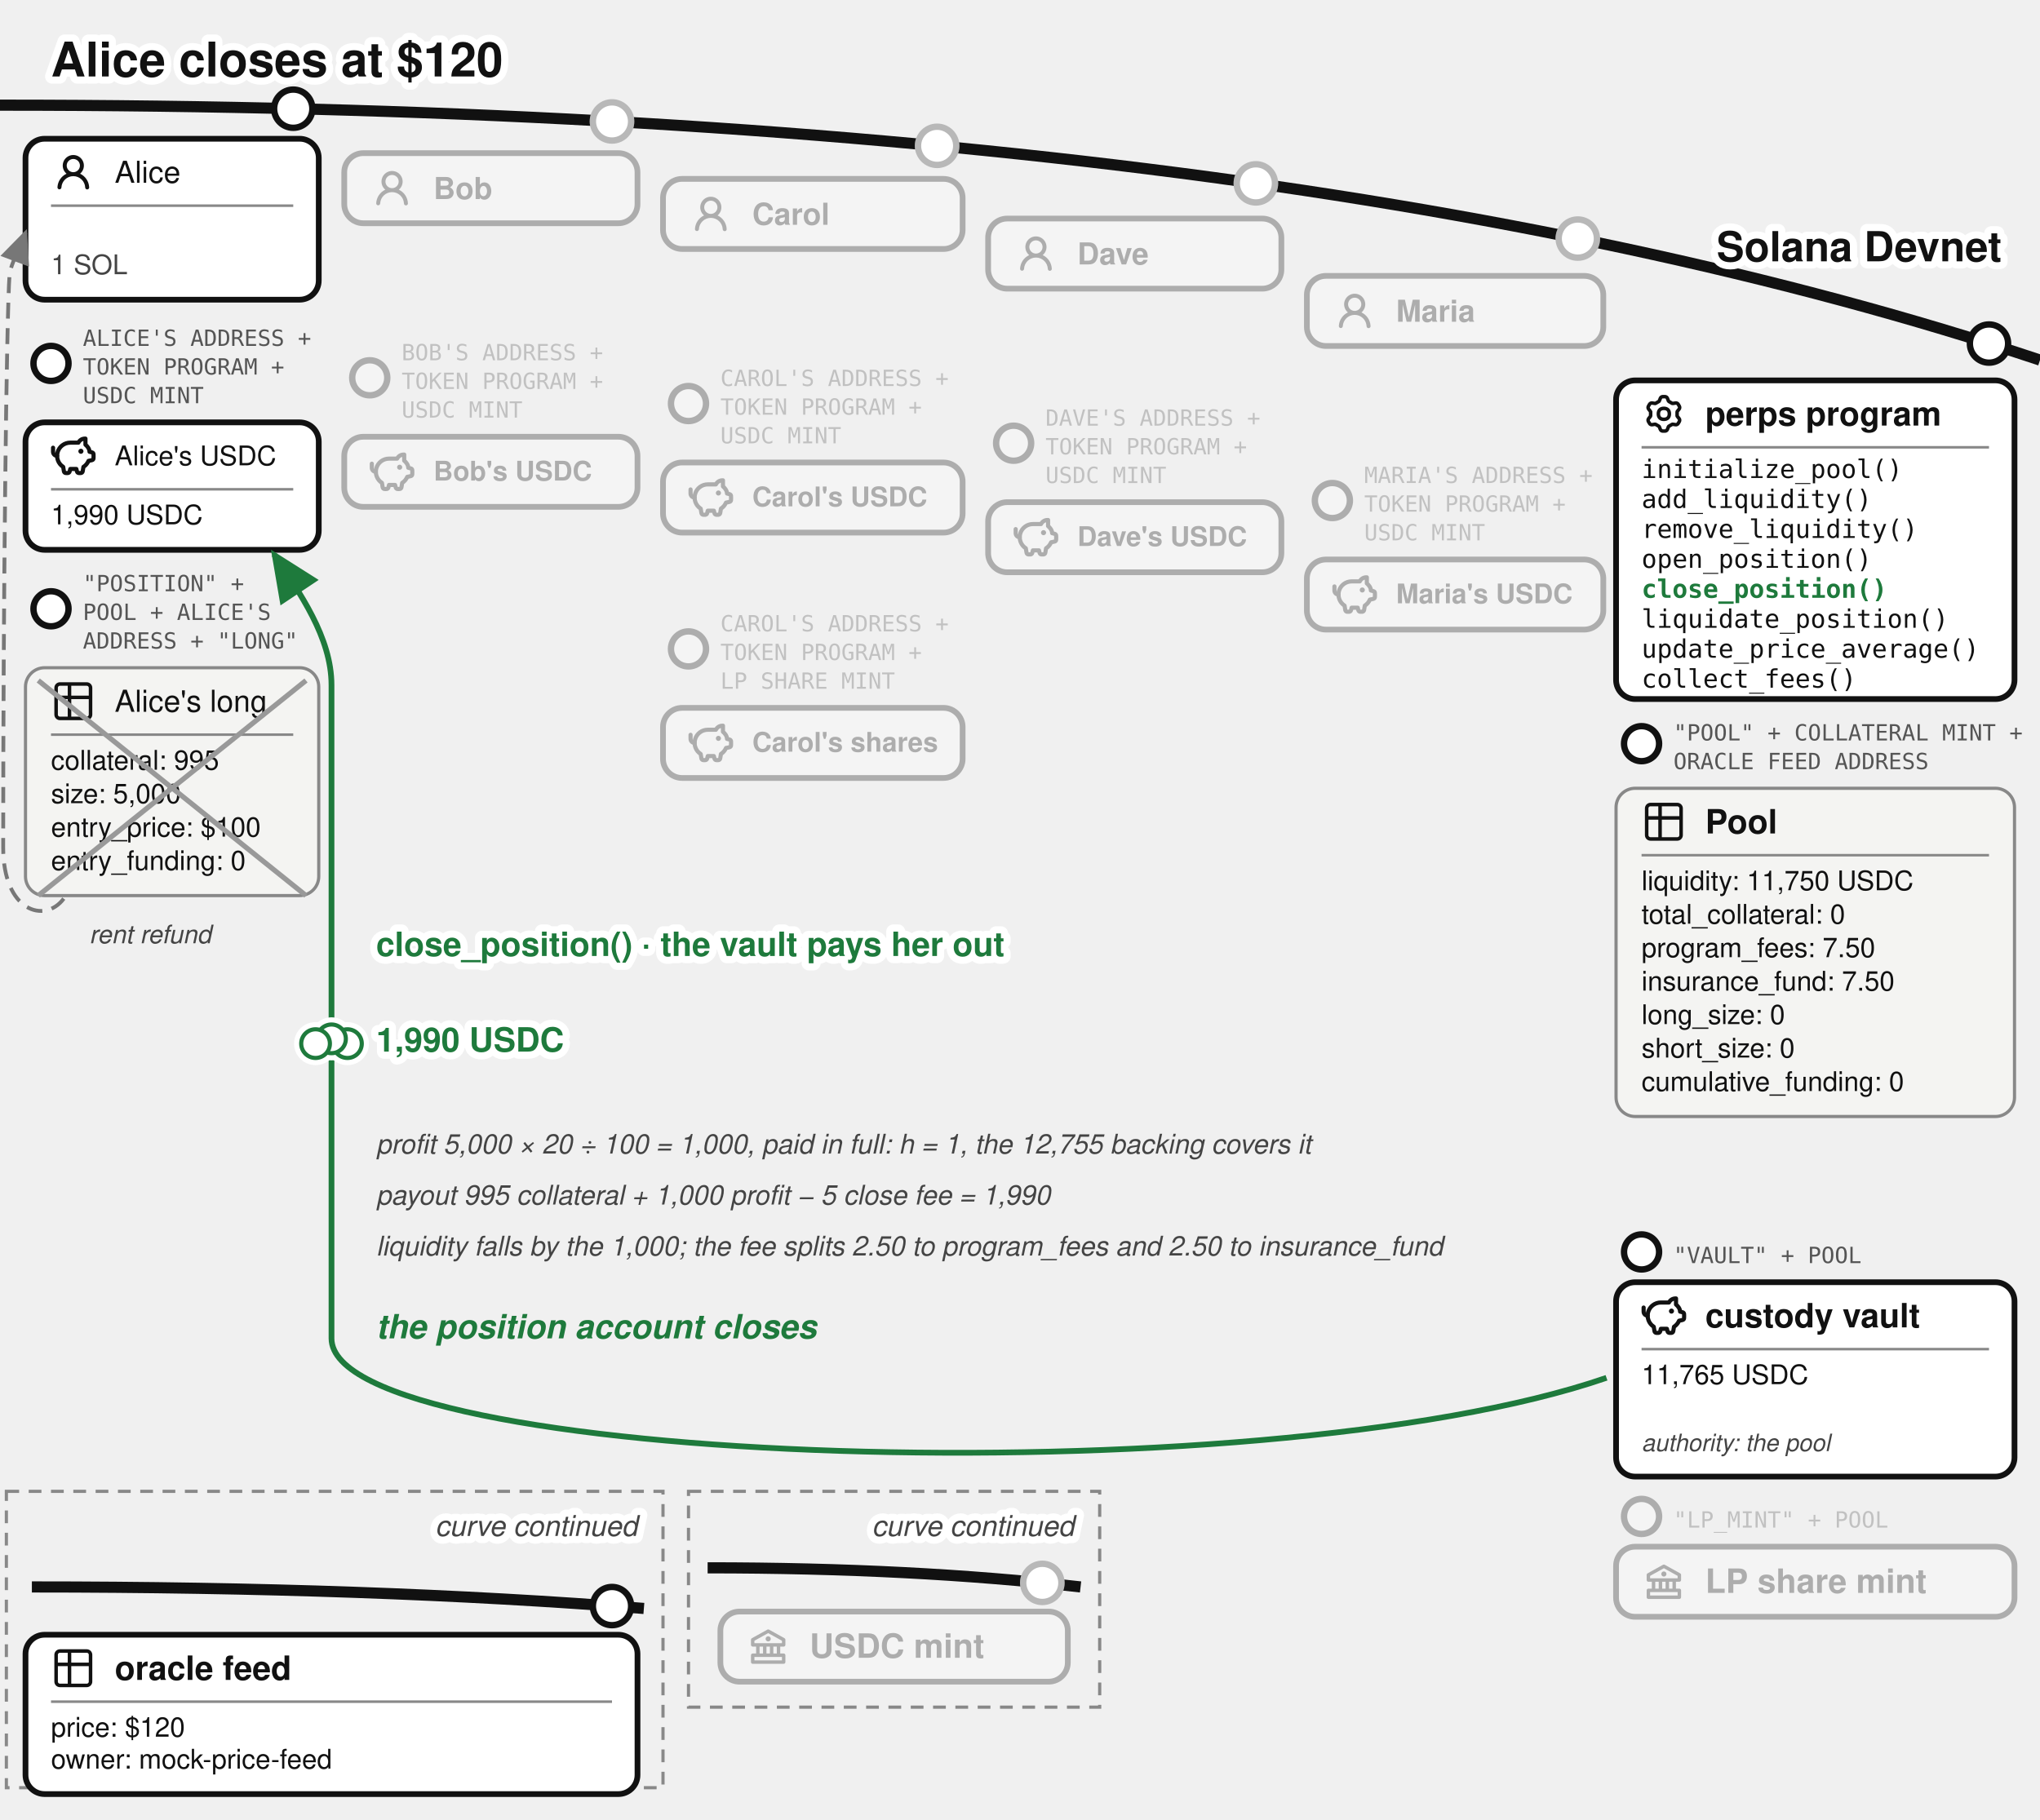
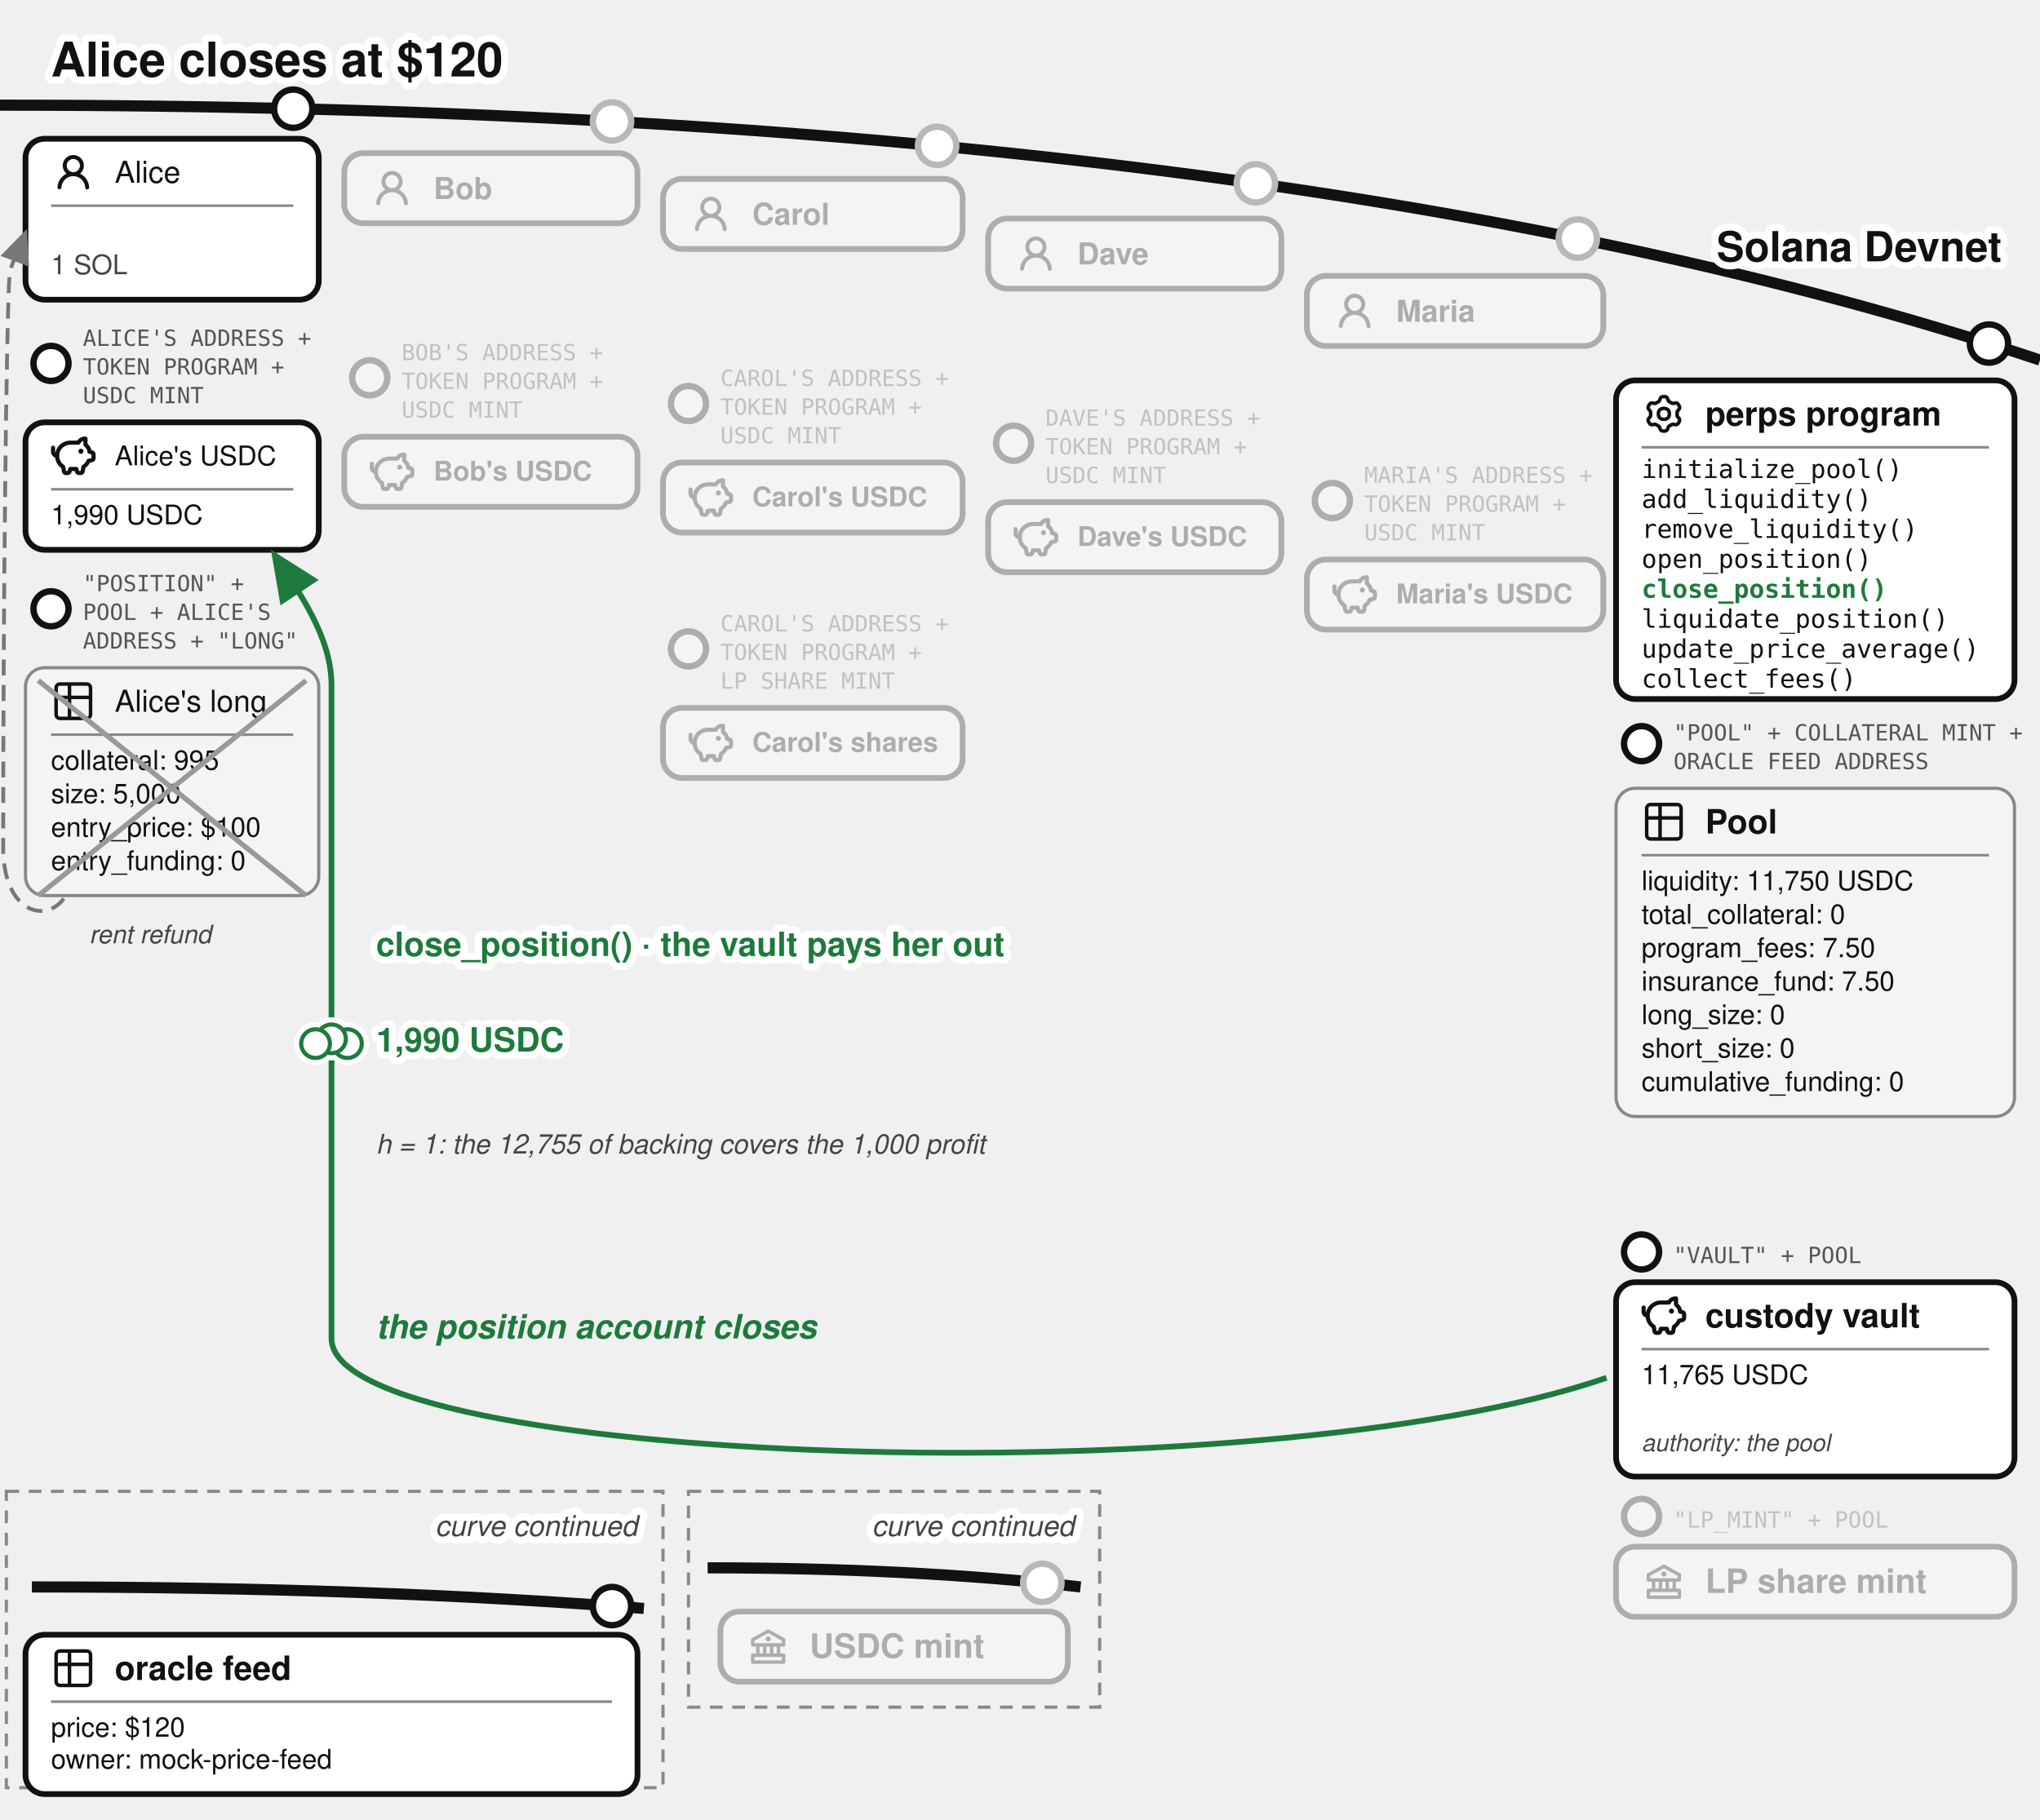
<svg xmlns="http://www.w3.org/2000/svg" viewBox="0 0 640 571" font-family="'Denim INK', Helvetica, Arial, sans-serif" fill="#111">
  <text stroke="#fff" stroke-width="4.5" paint-order="stroke" stroke-linejoin="round" x="16" y="24" font-size="15" font-weight="bold">Alice closes at $120</text>
  <defs>
    <marker id="perps-close-arr" markerWidth="9" markerHeight="8" refX="8" refY="4" orient="auto">
      <path d="M0,0 L9,4 L0,8 z" fill="#1e7a3c" />
    </marker>
    <marker id="perps-close-arr-grey" markerWidth="9" markerHeight="8" refX="8" refY="4" orient="auto">
      <path d="M0,0 L9,4 L0,8 z" fill="#777" />
    </marker>
  </defs>
  <path d="M 0,33 Q 400,33 640,113" fill="none" stroke="#111" stroke-width="3.5" />
  <text stroke="#fff" stroke-width="4.5" paint-order="stroke" stroke-linejoin="round" x="628" y="82" font-size="13" fill="#111" font-weight="bold" text-anchor="end">Solana Devnet</text>
  <g>
    <circle cx="92" cy="34.11" r="6" fill="#fff" stroke="#111" stroke-width="2" />
    <rect x="8" y="43.542" width="92" height="50.5" rx="6" fill="#fff" stroke="#111" stroke-width="1.8" />
    <g transform="translate(16,47.0425)">
      <g transform="translate(0.36,0.767) scale(0.8301)" fill="#111">
        <path d="M10.561 8.073a6 6 0 0 1 3.432 5.142a.75.75 0 1 1-1.498.07a4.5 4.5 0 0 0-8.99 0a.75.75 0 0 1-1.498-.07a6 6 0 0 1 3.431-5.142a3.999 3.999 0 1 1 5.123 0M10.5 5a2.5 2.5 0 1 0-5 0a2.5 2.5 0 0 0 5 0" />
      </g>
    </g>
    <text x="36" y="57.367" font-size="9.5">Alice</text>
    <line x1="16" y1="64.542" x2="92" y2="64.542" stroke="#888" stroke-width="0.8" />
    <text x="16" y="86.042" font-size="8.5" fill="#444">1 SOL</text>
  </g>
  <g>
    <circle cx="16" cy="114.042" r="5.5" fill="#fff" stroke="#111" stroke-width="2" />
    <text x="26" y="108.542" font-size="7" font-family="'DejaVu Sans Mono', monospace" fill="#555">ALICE'S ADDRESS +</text>
    <text x="26" y="117.542" font-size="7" font-family="'DejaVu Sans Mono', monospace" fill="#555">TOKEN PROGRAM +</text>
    <text x="26" y="126.542" font-size="7" font-family="'DejaVu Sans Mono', monospace" fill="#555">USDC MINT</text>
    <rect x="8" y="132.542" width="92" height="40" rx="6" fill="#fff" stroke="#111" stroke-width="1.8" />
    <g transform="translate(16,136.042)">
      <g transform="translate(-0.624,-0.624) scale(0.6353)" fill="none" stroke="#111" stroke-linecap="round" stroke-linejoin="round" stroke-width="2.047">
        <path d="M14.5 5.5h-4A6.5 6.5 0 0 0 7 17.478l.288 1.738c.07.423.105.635.202.798a1 1 0 0 0 .49.416c.178.07.392.07.822.07c.397 0 .596 0 .764-.062a1 1 0 0 0 .479-.374c.1-.148.15-.34.246-.727l.209-.837h3l.21.837c.096.386.144.58.245.727a1 1 0 0 0 .479.374c.168.062.367.062.764.062c.43 0 .644 0 .821-.07a1 1 0 0 0 .49-.416c.098-.163.133-.375.203-.798L17 17.478a6.5 6.5 0 0 0 2.502-2.978l.89-.178c.77-.154 1.155-.231 1.381-.508c.227-.276.227-.669.227-1.453v-.3c0-.75 0-1.124-.212-1.396c-.212-.27-.575-.362-1.303-.544L20 10c0-1.5-1.167-2.833-2-3.5v-3h-.264c-1.37 0-2.623.774-3.236 2" />
        <path d="M15.875 9.75h-.125m.25 0a.25.25 0 1 1-.5 0a.25.25 0 0 1 .5 0M2 8v2a2 2 0 0 0 2 2" />
      </g>
    </g>
    <text x="36" y="146.017" font-size="8.5">Alice's USDC</text>
    <line x1="16" y1="153.542" x2="92" y2="153.542" stroke="#888" stroke-width="0.8" />
    <text x="16" y="164.542" font-size="8.5">1,990 USDC</text>
  </g>
  <g>
    <circle cx="16" cy="191.042" r="5.5" fill="#fff" stroke="#111" stroke-width="2" />
    <text x="26" y="185.542" font-size="7" font-family="'DejaVu Sans Mono', monospace" fill="#555">"POSITION" +</text>
    <text x="26" y="194.542" font-size="7" font-family="'DejaVu Sans Mono', monospace" fill="#555">POOL + ALICE'S</text>
    <text x="26" y="203.542" font-size="7" font-family="'DejaVu Sans Mono', monospace" fill="#555">ADDRESS + "LONG"</text>
    <rect x="8" y="209.542" width="92" height="71.5" rx="6" fill="#f4f4f2" stroke="#888" />
    <g transform="translate(16,213.042)">
      <g transform="translate(-0.195,-0.195) scale(0.6)" fill="none" stroke="#111" stroke-linecap="round" stroke-linejoin="round" stroke-width="1.843">
        <path d="M3 5a2 2 0 0 1 2-2h14a2 2 0 0 1 2 2v14a2 2 0 0 1-2 2H5a2 2 0 0 1-2-2zm0 5h18M10 3v18" />
      </g>
    </g>
    <text x="36" y="223.367" font-size="9.5">Alice's long</text>
    <line x1="16" y1="230.542" x2="92" y2="230.542" stroke="#888" stroke-width="0.8" />
    <text x="16" y="241.542" font-size="8.5">collateral: 995</text>
    <text x="16" y="252.042" font-size="8.5">size: 5,000</text>
    <text x="16" y="262.542" font-size="8.5">entry_price: $100</text>
    <text x="16" y="273.042" font-size="8.5">entry_funding: 0</text>
    <line x1="12" y1="213.542" x2="96" y2="281.042" stroke="#999" stroke-width="1.6" />
    <line x1="12" y1="281.042" x2="96" y2="213.542" stroke="#999" stroke-width="1.6" />
  </g>
  <circle cx="192" cy="38.112" r="7" fill="#fff" />
  <g opacity="0.3">
    <circle cx="192" cy="38.112" r="6" fill="#fff" stroke="#111" stroke-width="2" />
    <rect x="108" y="48.056" width="92" height="22" rx="6" fill="#fff" stroke="#111" stroke-width="1.8" />
    <g transform="translate(116,52.0562)">
      <g transform="translate(0.36,0.767) scale(0.8301)" fill="#111">
        <path d="M10.561 8.073a6 6 0 0 1 3.432 5.142a.75.75 0 1 1-1.498.07a4.5 4.5 0 0 0-8.99 0a.75.75 0 0 1-1.498-.07a6 6 0 0 1 3.431-5.142a3.999 3.999 0 1 1 5.123 0M10.5 5a2.5 2.5 0 1 0-5 0a2.5 2.5 0 0 0 5 0" />
      </g>
    </g>
    <text x="136" y="62.456" font-size="9.5" font-weight="bold">Bob</text>
  </g>
  <g opacity="0.3">
    <circle cx="116" cy="118.556" r="5.5" fill="#fff" stroke="#111" stroke-width="2" />
    <text x="126" y="113.056" font-size="7" font-family="'DejaVu Sans Mono', monospace" fill="#555">BOB'S ADDRESS +</text>
    <text x="126" y="122.056" font-size="7" font-family="'DejaVu Sans Mono', monospace" fill="#555">TOKEN PROGRAM +</text>
    <text x="126" y="131.056" font-size="7" font-family="'DejaVu Sans Mono', monospace" fill="#555">USDC MINT</text>
    <rect x="108" y="137.056" width="92" height="22" rx="6" fill="#fff" stroke="#111" stroke-width="1.8" />
    <g transform="translate(116,141.056)">
      <g transform="translate(-0.624,-0.624) scale(0.6353)" fill="none" stroke="#111" stroke-linecap="round" stroke-linejoin="round" stroke-width="2.047">
        <path d="M14.5 5.5h-4A6.5 6.5 0 0 0 7 17.478l.288 1.738c.07.423.105.635.202.798a1 1 0 0 0 .49.416c.178.07.392.07.822.07c.397 0 .596 0 .764-.062a1 1 0 0 0 .479-.374c.1-.148.15-.34.246-.727l.209-.837h3l.21.837c.096.386.144.58.245.727a1 1 0 0 0 .479.374c.168.062.367.062.764.062c.43 0 .644 0 .821-.07a1 1 0 0 0 .49-.416c.098-.163.133-.375.203-.798L17 17.478a6.5 6.5 0 0 0 2.502-2.978l.89-.178c.77-.154 1.155-.231 1.381-.508c.227-.276.227-.669.227-1.453v-.3c0-.75 0-1.124-.212-1.396c-.212-.27-.575-.362-1.303-.544L20 10c0-1.5-1.167-2.833-2-3.5v-3h-.264c-1.37 0-2.623.774-3.236 2" />
        <path d="M15.875 9.75h-.125m.25 0a.25.25 0 1 1-.5 0a.25.25 0 0 1 .5 0M2 8v2a2 2 0 0 0 2 2" />
      </g>
    </g>
    <text x="136" y="150.806" font-size="8.5" font-weight="bold">Bob's USDC</text>
  </g>
  <circle cx="294" cy="45.762" r="7" fill="#fff" />
  <g opacity="0.3">
    <circle cx="294" cy="45.762" r="6" fill="#fff" stroke="#111" stroke-width="2" />
    <rect x="208" y="56.135" width="94" height="22" rx="6" fill="#fff" stroke="#111" stroke-width="1.8" />
    <g transform="translate(216,60.1346)">
      <g transform="translate(0.36,0.767) scale(0.8301)" fill="#111">
        <path d="M10.561 8.073a6 6 0 0 1 3.432 5.142a.75.75 0 1 1-1.498.07a4.5 4.5 0 0 0-8.99 0a.75.75 0 0 1-1.498-.07a6 6 0 0 1 3.431-5.142a3.999 3.999 0 1 1 5.123 0M10.5 5a2.5 2.5 0 1 0-5 0a2.5 2.5 0 0 0 5 0" />
      </g>
    </g>
    <text x="236" y="70.535" font-size="9.5" font-weight="bold">Carol</text>
  </g>
  <g opacity="0.3">
    <circle cx="216" cy="126.635" r="5.5" fill="#fff" stroke="#111" stroke-width="2" />
    <text x="226" y="121.135" font-size="7" font-family="'DejaVu Sans Mono', monospace" fill="#555">CAROL'S ADDRESS +</text>
    <text x="226" y="130.135" font-size="7" font-family="'DejaVu Sans Mono', monospace" fill="#555">TOKEN PROGRAM +</text>
    <text x="226" y="139.135" font-size="7" font-family="'DejaVu Sans Mono', monospace" fill="#555">USDC MINT</text>
    <rect x="208" y="145.135" width="94" height="22" rx="6" fill="#fff" stroke="#111" stroke-width="1.8" />
    <g transform="translate(216,149.135)">
      <g transform="translate(-0.624,-0.624) scale(0.6353)" fill="none" stroke="#111" stroke-linecap="round" stroke-linejoin="round" stroke-width="2.047">
        <path d="M14.5 5.5h-4A6.5 6.5 0 0 0 7 17.478l.288 1.738c.07.423.105.635.202.798a1 1 0 0 0 .49.416c.178.07.392.07.822.07c.397 0 .596 0 .764-.062a1 1 0 0 0 .479-.374c.1-.148.15-.34.246-.727l.209-.837h3l.21.837c.096.386.144.58.245.727a1 1 0 0 0 .479.374c.168.062.367.062.764.062c.43 0 .644 0 .821-.07a1 1 0 0 0 .49-.416c.098-.163.133-.375.203-.798L17 17.478a6.5 6.5 0 0 0 2.502-2.978l.89-.178c.77-.154 1.155-.231 1.381-.508c.227-.276.227-.669.227-1.453v-.3c0-.75 0-1.124-.212-1.396c-.212-.27-.575-.362-1.303-.544L20 10c0-1.5-1.167-2.833-2-3.5v-3h-.264c-1.37 0-2.623.774-3.236 2" />
        <path d="M15.875 9.75h-.125m.25 0a.25.25 0 1 1-.5 0a.25.25 0 0 1 .5 0M2 8v2a2 2 0 0 0 2 2" />
      </g>
    </g>
    <text x="236" y="158.885" font-size="8.5" font-weight="bold">Carol's USDC</text>
  </g>
  <g opacity="0.3">
    <circle cx="216" cy="203.635" r="5.5" fill="#fff" stroke="#111" stroke-width="2" />
    <text x="226" y="198.135" font-size="7" font-family="'DejaVu Sans Mono', monospace" fill="#555">CAROL'S ADDRESS +</text>
    <text x="226" y="207.135" font-size="7" font-family="'DejaVu Sans Mono', monospace" fill="#555">TOKEN PROGRAM +</text>
    <text x="226" y="216.135" font-size="7" font-family="'DejaVu Sans Mono', monospace" fill="#555">LP SHARE MINT</text>
    <rect x="208" y="222.135" width="94" height="22" rx="6" fill="#fff" stroke="#111" stroke-width="1.8" />
    <g transform="translate(216,226.135)">
      <g transform="translate(-0.624,-0.624) scale(0.6353)" fill="none" stroke="#111" stroke-linecap="round" stroke-linejoin="round" stroke-width="2.047">
        <path d="M14.5 5.5h-4A6.5 6.5 0 0 0 7 17.478l.288 1.738c.07.423.105.635.202.798a1 1 0 0 0 .49.416c.178.07.392.07.822.07c.397 0 .596 0 .764-.062a1 1 0 0 0 .479-.374c.1-.148.15-.34.246-.727l.209-.837h3l.21.837c.096.386.144.58.245.727a1 1 0 0 0 .479.374c.168.062.367.062.764.062c.43 0 .644 0 .821-.07a1 1 0 0 0 .49-.416c.098-.163.133-.375.203-.798L17 17.478a6.5 6.5 0 0 0 2.502-2.978l.89-.178c.77-.154 1.155-.231 1.381-.508c.227-.276.227-.669.227-1.453v-.3c0-.75 0-1.124-.212-1.396c-.212-.27-.575-.362-1.303-.544L20 10c0-1.5-1.167-2.833-2-3.5v-3h-.264c-1.37 0-2.623.774-3.236 2" />
        <path d="M15.875 9.75h-.125m.25 0a.25.25 0 1 1-.5 0a.25.25 0 0 1 .5 0M2 8v2a2 2 0 0 0 2 2" />
      </g>
    </g>
    <text x="236" y="235.885" font-size="8.5" font-weight="bold">Carol's shares</text>
  </g>
  <circle cx="394" cy="57.54" r="7" fill="#fff" />
  <g opacity="0.3">
    <circle cx="394" cy="57.54" r="6" fill="#fff" stroke="#111" stroke-width="2" />
    <rect x="310" y="68.585" width="92" height="22" rx="6" fill="#fff" stroke="#111" stroke-width="1.8" />
    <g transform="translate(318,72.5846)">
      <g transform="translate(0.36,0.767) scale(0.8301)" fill="#111">
        <path d="M10.561 8.073a6 6 0 0 1 3.432 5.142a.75.75 0 1 1-1.498.07a4.5 4.5 0 0 0-8.99 0a.75.75 0 0 1-1.498-.07a6 6 0 0 1 3.431-5.142a3.999 3.999 0 1 1 5.123 0M10.5 5a2.5 2.5 0 1 0-5 0a2.5 2.5 0 0 0 5 0" />
      </g>
    </g>
    <text x="338" y="82.985" font-size="9.5" font-weight="bold">Dave</text>
  </g>
  <g opacity="0.3">
    <circle cx="318" cy="139.085" r="5.5" fill="#fff" stroke="#111" stroke-width="2" />
    <text x="328" y="133.585" font-size="7" font-family="'DejaVu Sans Mono', monospace" fill="#555">DAVE'S ADDRESS +</text>
    <text x="328" y="142.585" font-size="7" font-family="'DejaVu Sans Mono', monospace" fill="#555">TOKEN PROGRAM +</text>
    <text x="328" y="151.585" font-size="7" font-family="'DejaVu Sans Mono', monospace" fill="#555">USDC MINT</text>
    <rect x="310" y="157.585" width="92" height="22" rx="6" fill="#fff" stroke="#111" stroke-width="1.8" />
    <g transform="translate(318,161.585)">
      <g transform="translate(-0.624,-0.624) scale(0.6353)" fill="none" stroke="#111" stroke-linecap="round" stroke-linejoin="round" stroke-width="2.047">
        <path d="M14.5 5.5h-4A6.5 6.5 0 0 0 7 17.478l.288 1.738c.07.423.105.635.202.798a1 1 0 0 0 .49.416c.178.07.392.07.822.07c.397 0 .596 0 .764-.062a1 1 0 0 0 .479-.374c.1-.148.15-.34.246-.727l.209-.837h3l.21.837c.096.386.144.58.245.727a1 1 0 0 0 .479.374c.168.062.367.062.764.062c.43 0 .644 0 .821-.07a1 1 0 0 0 .49-.416c.098-.163.133-.375.203-.798L17 17.478a6.5 6.5 0 0 0 2.502-2.978l.89-.178c.77-.154 1.155-.231 1.381-.508c.227-.276.227-.669.227-1.453v-.3c0-.75 0-1.124-.212-1.396c-.212-.27-.575-.362-1.303-.544L20 10c0-1.5-1.167-2.833-2-3.5v-3h-.264c-1.37 0-2.623.774-3.236 2" />
        <path d="M15.875 9.75h-.125m.25 0a.25.25 0 1 1-.5 0a.25.25 0 0 1 .5 0M2 8v2a2 2 0 0 0 2 2" />
      </g>
    </g>
    <text x="338" y="171.335" font-size="8.5" font-weight="bold">Dave's USDC</text>
  </g>
  <circle cx="495" cy="74.866" r="7" fill="#fff" />
  <g opacity="0.3">
    <circle cx="495" cy="74.866" r="6" fill="#fff" stroke="#111" stroke-width="2" />
    <rect x="410" y="86.573" width="93" height="22" rx="6" fill="#fff" stroke="#111" stroke-width="1.8" />
    <g transform="translate(418,90.5729)">
      <g transform="translate(0.36,0.767) scale(0.8301)" fill="#111">
        <path d="M10.561 8.073a6 6 0 0 1 3.432 5.142a.75.75 0 1 1-1.498.07a4.5 4.5 0 0 0-8.99 0a.75.75 0 0 1-1.498-.07a6 6 0 0 1 3.431-5.142a3.999 3.999 0 1 1 5.123 0M10.5 5a2.5 2.5 0 1 0-5 0a2.5 2.5 0 0 0 5 0" />
      </g>
    </g>
    <text x="438" y="100.973" font-size="9.5" font-weight="bold">Maria</text>
  </g>
  <g opacity="0.3">
    <circle cx="418" cy="157.073" r="5.5" fill="#fff" stroke="#111" stroke-width="2" />
    <text x="428" y="151.573" font-size="7" font-family="'DejaVu Sans Mono', monospace" fill="#555">MARIA'S ADDRESS +</text>
    <text x="428" y="160.573" font-size="7" font-family="'DejaVu Sans Mono', monospace" fill="#555">TOKEN PROGRAM +</text>
    <text x="428" y="169.573" font-size="7" font-family="'DejaVu Sans Mono', monospace" fill="#555">USDC MINT</text>
    <rect x="410" y="175.573" width="93" height="22" rx="6" fill="#fff" stroke="#111" stroke-width="1.8" />
    <g transform="translate(418,179.573)">
      <g transform="translate(-0.624,-0.624) scale(0.6353)" fill="none" stroke="#111" stroke-linecap="round" stroke-linejoin="round" stroke-width="2.047">
        <path d="M14.5 5.5h-4A6.5 6.5 0 0 0 7 17.478l.288 1.738c.07.423.105.635.202.798a1 1 0 0 0 .49.416c.178.07.392.07.822.07c.397 0 .596 0 .764-.062a1 1 0 0 0 .479-.374c.1-.148.15-.34.246-.727l.209-.837h3l.21.837c.096.386.144.58.245.727a1 1 0 0 0 .479.374c.168.062.367.062.764.062c.43 0 .644 0 .821-.07a1 1 0 0 0 .49-.416c.098-.163.133-.375.203-.798L17 17.478a6.5 6.5 0 0 0 2.502-2.978l.89-.178c.77-.154 1.155-.231 1.381-.508c.227-.276.227-.669.227-1.453v-.3c0-.75 0-1.124-.212-1.396c-.212-.27-.575-.362-1.303-.544L20 10c0-1.5-1.167-2.833-2-3.5v-3h-.264c-1.37 0-2.623.774-3.236 2" />
        <path d="M15.875 9.75h-.125m.25 0a.25.25 0 1 1-.5 0a.25.25 0 0 1 .5 0M2 8v2a2 2 0 0 0 2 2" />
      </g>
    </g>
    <text x="438" y="189.323" font-size="8.5" font-weight="bold">Maria's USDC</text>
  </g>
  <g>
    <circle cx="624" cy="107.812" r="6" fill="#fff" stroke="#111" stroke-width="2" />
    <rect x="507" y="119.37" width="125" height="100" rx="6" fill="#fff" stroke="#111" stroke-width="1.8" />
    <g transform="translate(515,122.87)">
      <g transform="translate(0.951,0.952) scale(0.864)" fill="none" stroke="#111" stroke-linecap="round" stroke-linejoin="round" stroke-width="1.28">
        <path d="M11.808 7.727c0 .05.017.1.048.14l.667.84a.96.96 0 0 1 .082 1.08l-.392.676a.96.96 0 0 1-.975.47l-1.063-.16a.23.23 0 0 0-.145.027l-1.26.727a.23.23 0 0 0-.096.112l-.392 1a.96.96 0 0 1-.893.611h-.782a.96.96 0 0 1-.893-.61l-.392-1a.23.23 0 0 0-.096-.113L3.967 10.8a.23.23 0 0 0-.145-.028l-1.063.162a.96.96 0 0 1-.976-.47l-.39-.677a.96.96 0 0 1 .08-1.08l.67-.84a.22.22 0 0 0 .05-.14V6.273c0-.05-.018-.1-.05-.14l-.67-.84a.96.96 0 0 1-.08-1.08l.39-.676a.96.96 0 0 1 .976-.47l1.06.16a.23.23 0 0 0 .145-.027l1.262-.73a.23.23 0 0 0 .096-.113l.394-.996A.96.96 0 0 1 6.61.75h.784a.96.96 0 0 1 .893.61l.392.997q.028.075.096.116l1.26.727a.23.23 0 0 0 .145.028l1.062-.162a.96.96 0 0 1 .976.47l.391.677a.96.96 0 0 1-.081 1.08l-.67.84a.22.22 0 0 0-.049.14v1.454Z" />
        <path d="M7 8.996c1.277 0 1.996-.719 1.996-1.996S8.277 5.004 7 5.004S5.004 5.723 5.004 7S5.723 8.996 7 8.996" />
      </g>
    </g>
    <text x="535" y="133.545" font-size="10.5" font-weight="bold">perps program</text>
    <line x1="515" y1="140.37" x2="624" y2="140.37" stroke="#888" stroke-width="0.8" />
    <text x="515" y="150.00" font-size="8" font-family="'DejaVu Sans Mono', Menlo, monospace">initialize_pool()</text>
    <text x="515" y="159.40" font-size="8" font-family="'DejaVu Sans Mono', Menlo, monospace">add_liquidity()</text>
    <text x="515" y="168.80" font-size="8" font-family="'DejaVu Sans Mono', Menlo, monospace">remove_liquidity()</text>
    <text x="515" y="178.20" font-size="8" font-family="'DejaVu Sans Mono', Menlo, monospace">open_position()</text>
    <text x="515" y="187.60" font-size="8" font-family="'DejaVu Sans Mono', Menlo, monospace" font-weight="bold" fill="#1e7a3c">close_position()</text>
    <text x="515" y="197.00" font-size="8" font-family="'DejaVu Sans Mono', Menlo, monospace">liquidate_position()</text>
    <text x="515" y="206.40" font-size="8" font-family="'DejaVu Sans Mono', Menlo, monospace">update_price_average()</text>
    <text x="515" y="215.80" font-size="8" font-family="'DejaVu Sans Mono', Menlo, monospace">collect_fees()</text>
  </g>
  <g>
    <circle cx="515" cy="233.37" r="5.5" fill="#fff" stroke="#111" stroke-width="2" />
    <text x="525" y="232.37" font-size="7" font-family="'DejaVu Sans Mono', monospace" fill="#555">"POOL" + COLLATERAL MINT +</text>
    <text x="525" y="241.37" font-size="7" font-family="'DejaVu Sans Mono', monospace" fill="#555">ORACLE FEED ADDRESS</text>
    <rect x="507" y="247.37" width="125" height="103" rx="6" fill="#f4f4f2" stroke="#888" />
    <g transform="translate(515,250.87)">
      <g transform="translate(-0.195,-0.195) scale(0.6)" fill="none" stroke="#111" stroke-linecap="round" stroke-linejoin="round" stroke-width="1.843">
        <path d="M3 5a2 2 0 0 1 2-2h14a2 2 0 0 1 2 2v14a2 2 0 0 1-2 2H5a2 2 0 0 1-2-2zm0 5h18M10 3v18" />
      </g>
    </g>
    <text x="535" y="261.545" font-size="10.5" font-weight="bold">Pool</text>
    <line x1="515" y1="268.37" x2="624" y2="268.37" stroke="#888" stroke-width="0.8" />
    <text x="515" y="279.37" font-size="8.5">liquidity: 11,750 USDC</text>
    <text x="515" y="289.87" font-size="8.5">total_collateral: 0</text>
    <text x="515" y="300.37" font-size="8.5">program_fees: 7.50</text>
    <text x="515" y="310.87" font-size="8.5">insurance_fund: 7.50</text>
    <text x="515" y="321.37" font-size="8.5">long_size: 0</text>
    <text x="515" y="331.87" font-size="8.5">short_size: 0</text>
    <text x="515" y="342.37" font-size="8.5">cumulative_funding: 0</text>
  </g>
  <g>
    <circle cx="515" cy="392.87" r="5.5" fill="#fff" stroke="#111" stroke-width="2" />
    <text x="525" y="396.37" font-size="7" font-family="'DejaVu Sans Mono', monospace" fill="#555">"VAULT" + POOL</text>
    <rect x="507" y="402.37" width="125" height="61" rx="6" fill="#fff" stroke="#111" stroke-width="1.8" />
    <g transform="translate(515,405.87)">
      <g transform="translate(-0.624,-0.624) scale(0.6353)" fill="none" stroke="#111" stroke-linecap="round" stroke-linejoin="round" stroke-width="2.047">
        <path d="M14.5 5.5h-4A6.5 6.5 0 0 0 7 17.478l.288 1.738c.07.423.105.635.202.798a1 1 0 0 0 .49.416c.178.07.392.07.822.07c.397 0 .596 0 .764-.062a1 1 0 0 0 .479-.374c.1-.148.15-.34.246-.727l.209-.837h3l.21.837c.096.386.144.58.245.727a1 1 0 0 0 .479.374c.168.062.367.062.764.062c.43 0 .644 0 .821-.07a1 1 0 0 0 .49-.416c.098-.163.133-.375.203-.798L17 17.478a6.5 6.5 0 0 0 2.502-2.978l.89-.178c.77-.154 1.155-.231 1.381-.508c.227-.276.227-.669.227-1.453v-.3c0-.75 0-1.124-.212-1.396c-.212-.27-.575-.362-1.303-.544L20 10c0-1.5-1.167-2.833-2-3.5v-3h-.264c-1.37 0-2.623.774-3.236 2" />
        <path d="M15.875 9.75h-.125m.25 0a.25.25 0 1 1-.5 0a.25.25 0 0 1 .5 0M2 8v2a2 2 0 0 0 2 2" />
      </g>
    </g>
    <text x="535" y="416.545" font-size="10.5" font-weight="bold">custody vault</text>
    <line x1="515" y1="423.37" x2="624" y2="423.37" stroke="#888" stroke-width="0.8" />
    <text x="515" y="434.37" font-size="8.5">11,765 USDC</text>
    <text x="515" y="455.37" font-size="7.5" font-style="italic" fill="#444">authority: the pool</text>
  </g>
  <g opacity="0.3">
    <circle cx="515" cy="475.87" r="5.5" fill="#fff" stroke="#111" stroke-width="2" />
    <text x="525" y="479.37" font-size="7" font-family="'DejaVu Sans Mono', monospace" fill="#555">"LP_MINT" + POOL</text>
    <rect x="507" y="485.37" width="125" height="22" rx="6" fill="#fff" stroke="#111" stroke-width="1.8" />
    <g transform="translate(515,489.37)">
      <g transform="translate(0.52,0.519) scale(0.54)" fill="#111">
        <path d="m21.49 7.13l-9-5a.99.99 0 0 0-.97 0l-9.01 5C2.19 7.31 2 7.64 2 8v3c0 .55.45 1 1 1h2v4H3c-.55 0-1 .45-1 1v4c0 .55.45 1 1 1h18c.55 0 1-.45 1-1v-4c0-.55-.45-1-1-1h-2v-4h2c.55 0 1-.45 1-1V8a1 1 0 0 0-.51-.87M7 12h2v4H7zm6 0v4h-2v-4zm7 6v2H4v-2zm-3-2h-2v-4h2zm3-6H4V8.59l8-4.44l8 4.44z" />
        <path d="M12 6a1.5 1.5 0 1 0 0 3a1.5 1.5 0 1 0 0-3" />
      </g>
    </g>
    <text x="535" y="499.87" font-size="10.5" font-weight="bold">LP share mint</text>
  </g>
  <g transform="translate(0,13)">
    <rect x="2" y="455.000" width="206" height="93.000" fill="none" stroke="#888" stroke-width="1" stroke-dasharray="4 3" />
    <text stroke="#fff" stroke-width="4.5" paint-order="stroke" stroke-linejoin="round" x="200" y="469.000" font-size="9" fill="#444" font-style="italic" text-anchor="end">curve continued</text>
    <path d="M 10,485.000 Q 116.6,485.000 202,491.750" fill="none" stroke="#111" stroke-width="3.5" />
    <circle cx="192" cy="491.0" r="6" fill="#fff" stroke="#111" stroke-width="2" />
    <g>
      <rect x="8" y="500" width="192" height="50" rx="6" fill="#fff" stroke="#111" stroke-width="1.8" />
      <g transform="translate(16,503.5)">
        <g transform="translate(-0.195,-0.195) scale(0.6)" fill="none" stroke="#111" stroke-linecap="round" stroke-linejoin="round" stroke-width="1.843">
          <path d="M3 5a2 2 0 0 1 2-2h14a2 2 0 0 1 2 2v14a2 2 0 0 1-2 2H5a2 2 0 0 1-2-2zm0 5h18M10 3v18" />
        </g>
      </g>
      <text x="36" y="514.175" font-size="10.5" font-weight="bold">oracle feed</text>
      <line x1="16" y1="521" x2="192" y2="521" stroke="#888" stroke-width="0.8" />
      <text x="16" y="532.0" font-size="8.5">price: $120</text>
      <text x="16" y="542" font-size="8.5">owner: mock-price-feed</text>
    </g>
  </g>
  <path d="M 504,432.37 C 395,470 104,460 104,420 C 104,349 104,278 104,215 C 104,200 94,186 86,174" fill="none" stroke="#1e7a3c" stroke-width="1.8" marker-end="url(#perps-close-arr)" />
  <path d="M 20,282 C 14,290 1,286 1,266 C 1,190 2,100 3,86 C 3.4,83 6.5,77 8,73" fill="none" stroke="#777" stroke-width="1.2" stroke-dasharray="5 3" marker-end="url(#perps-close-arr-grey)" />
  <text x="28" y="296" font-size="8" fill="#444" font-style="italic" text-anchor="start">rent refund</text>
  <text stroke="#fff" stroke-width="4.5" paint-order="stroke" stroke-linejoin="round" x="118" y="300" font-size="10.5" fill="#1e7a3c" text-anchor="start" font-weight="bold">close_position() · the vault pays her out</text>
  <text stroke="#fff" stroke-width="4.5" paint-order="stroke" stroke-linejoin="round" x="118" y="330" font-size="10.5" fill="#1e7a3c" text-anchor="start" font-weight="bold">1,990 USDC</text>
  <g class="coin" transform="translate(104,326)" fill="#fff">
    <g stroke="#fff" stroke-width="4.5">
      <circle cx="5" cy="1.5" r="4.5" />
      <circle cx="0" cy="0" r="4.5" />
      <circle cx="-5" cy="1.5" r="4.5" />
    </g>
    <g stroke="#1e7a3c" stroke-width="1.3">
      <circle cx="5" cy="1.5" r="4.5" />
      <circle cx="0" cy="0" r="4.5" />
      <circle cx="-5" cy="1.5" r="4.5" />
    </g>
  </g>
-   <text x="118" y="362" font-size="8.5" fill="#444" font-style="italic" text-anchor="start">profit 5,000 × 20 ÷ 100 = 1,000, paid in full: h = 1, the 12,755 backing covers it</text>
-   <text x="118" y="378" font-size="8.5" fill="#444" font-style="italic" text-anchor="start">payout 995 collateral + 1,000 profit − 5 close fee = 1,990</text>
-   <text x="118" y="394" font-size="8.5" fill="#444" font-style="italic" text-anchor="start">liquidity falls by the 1,000; the fee splits 2.50 to program_fees and 2.50 to insurance_fund</text>
+   <text x="118" y="362" font-size="8.5" fill="#444" font-style="italic" text-anchor="start">h = 1: the 12,755 of backing covers the 1,000 profit</text>
  <text x="118" y="420" font-size="10.5" fill="#1e7a3c" text-anchor="start" font-weight="bold" font-style="italic">the position account closes</text>
  <rect x="216" y="468" width="129.0" height="67.725" fill="none" stroke="#888" stroke-width="1" stroke-dasharray="4 3" />
  <text stroke="#fff" stroke-width="4.5" paint-order="stroke" stroke-linejoin="round" x="337.0" y="482" font-size="9" fill="#444" font-style="italic" text-anchor="end">curve continued</text>
  <path d="M 222,492 Q 286.4,492 339.0,498.0" fill="none" stroke="#111" stroke-width="3.5" />
  <circle cx="327" cy="496.725" r="7" fill="#fff" />
  <g opacity="0.3">
    <circle cx="327" cy="496.725" r="6" fill="#fff" stroke="#111" stroke-width="2" />
  </g>
  <g transform="translate(-285,459.426)">
    <g opacity="0.3">
      <rect x="511" y="46.299" width="109" height="22" rx="6" fill="#fff" stroke="#111" stroke-width="1.8" />
      <g transform="translate(519,50.2989)">
        <g transform="translate(0.52,0.519) scale(0.54)" fill="#111">
          <path d="m21.49 7.13l-9-5a.99.99 0 0 0-.97 0l-9.01 5C2.19 7.31 2 7.64 2 8v3c0 .55.45 1 1 1h2v4H3c-.55 0-1 .45-1 1v4c0 .55.45 1 1 1h18c.55 0 1-.45 1-1v-4c0-.55-.45-1-1-1h-2v-4h2c.55 0 1-.45 1-1V8a1 1 0 0 0-.51-.87M7 12h2v4H7zm6 0v4h-2v-4zm7 6v2H4v-2zm-3-2h-2v-4h2zm3-6H4V8.59l8-4.44l8 4.44z" />
          <path d="M12 6a1.5 1.5 0 1 0 0 3a1.5 1.5 0 1 0 0-3" />
        </g>
      </g>
      <text x="539" y="60.8" font-size="10.5" font-weight="bold">USDC mint</text>
    </g>
  </g>
</svg>
